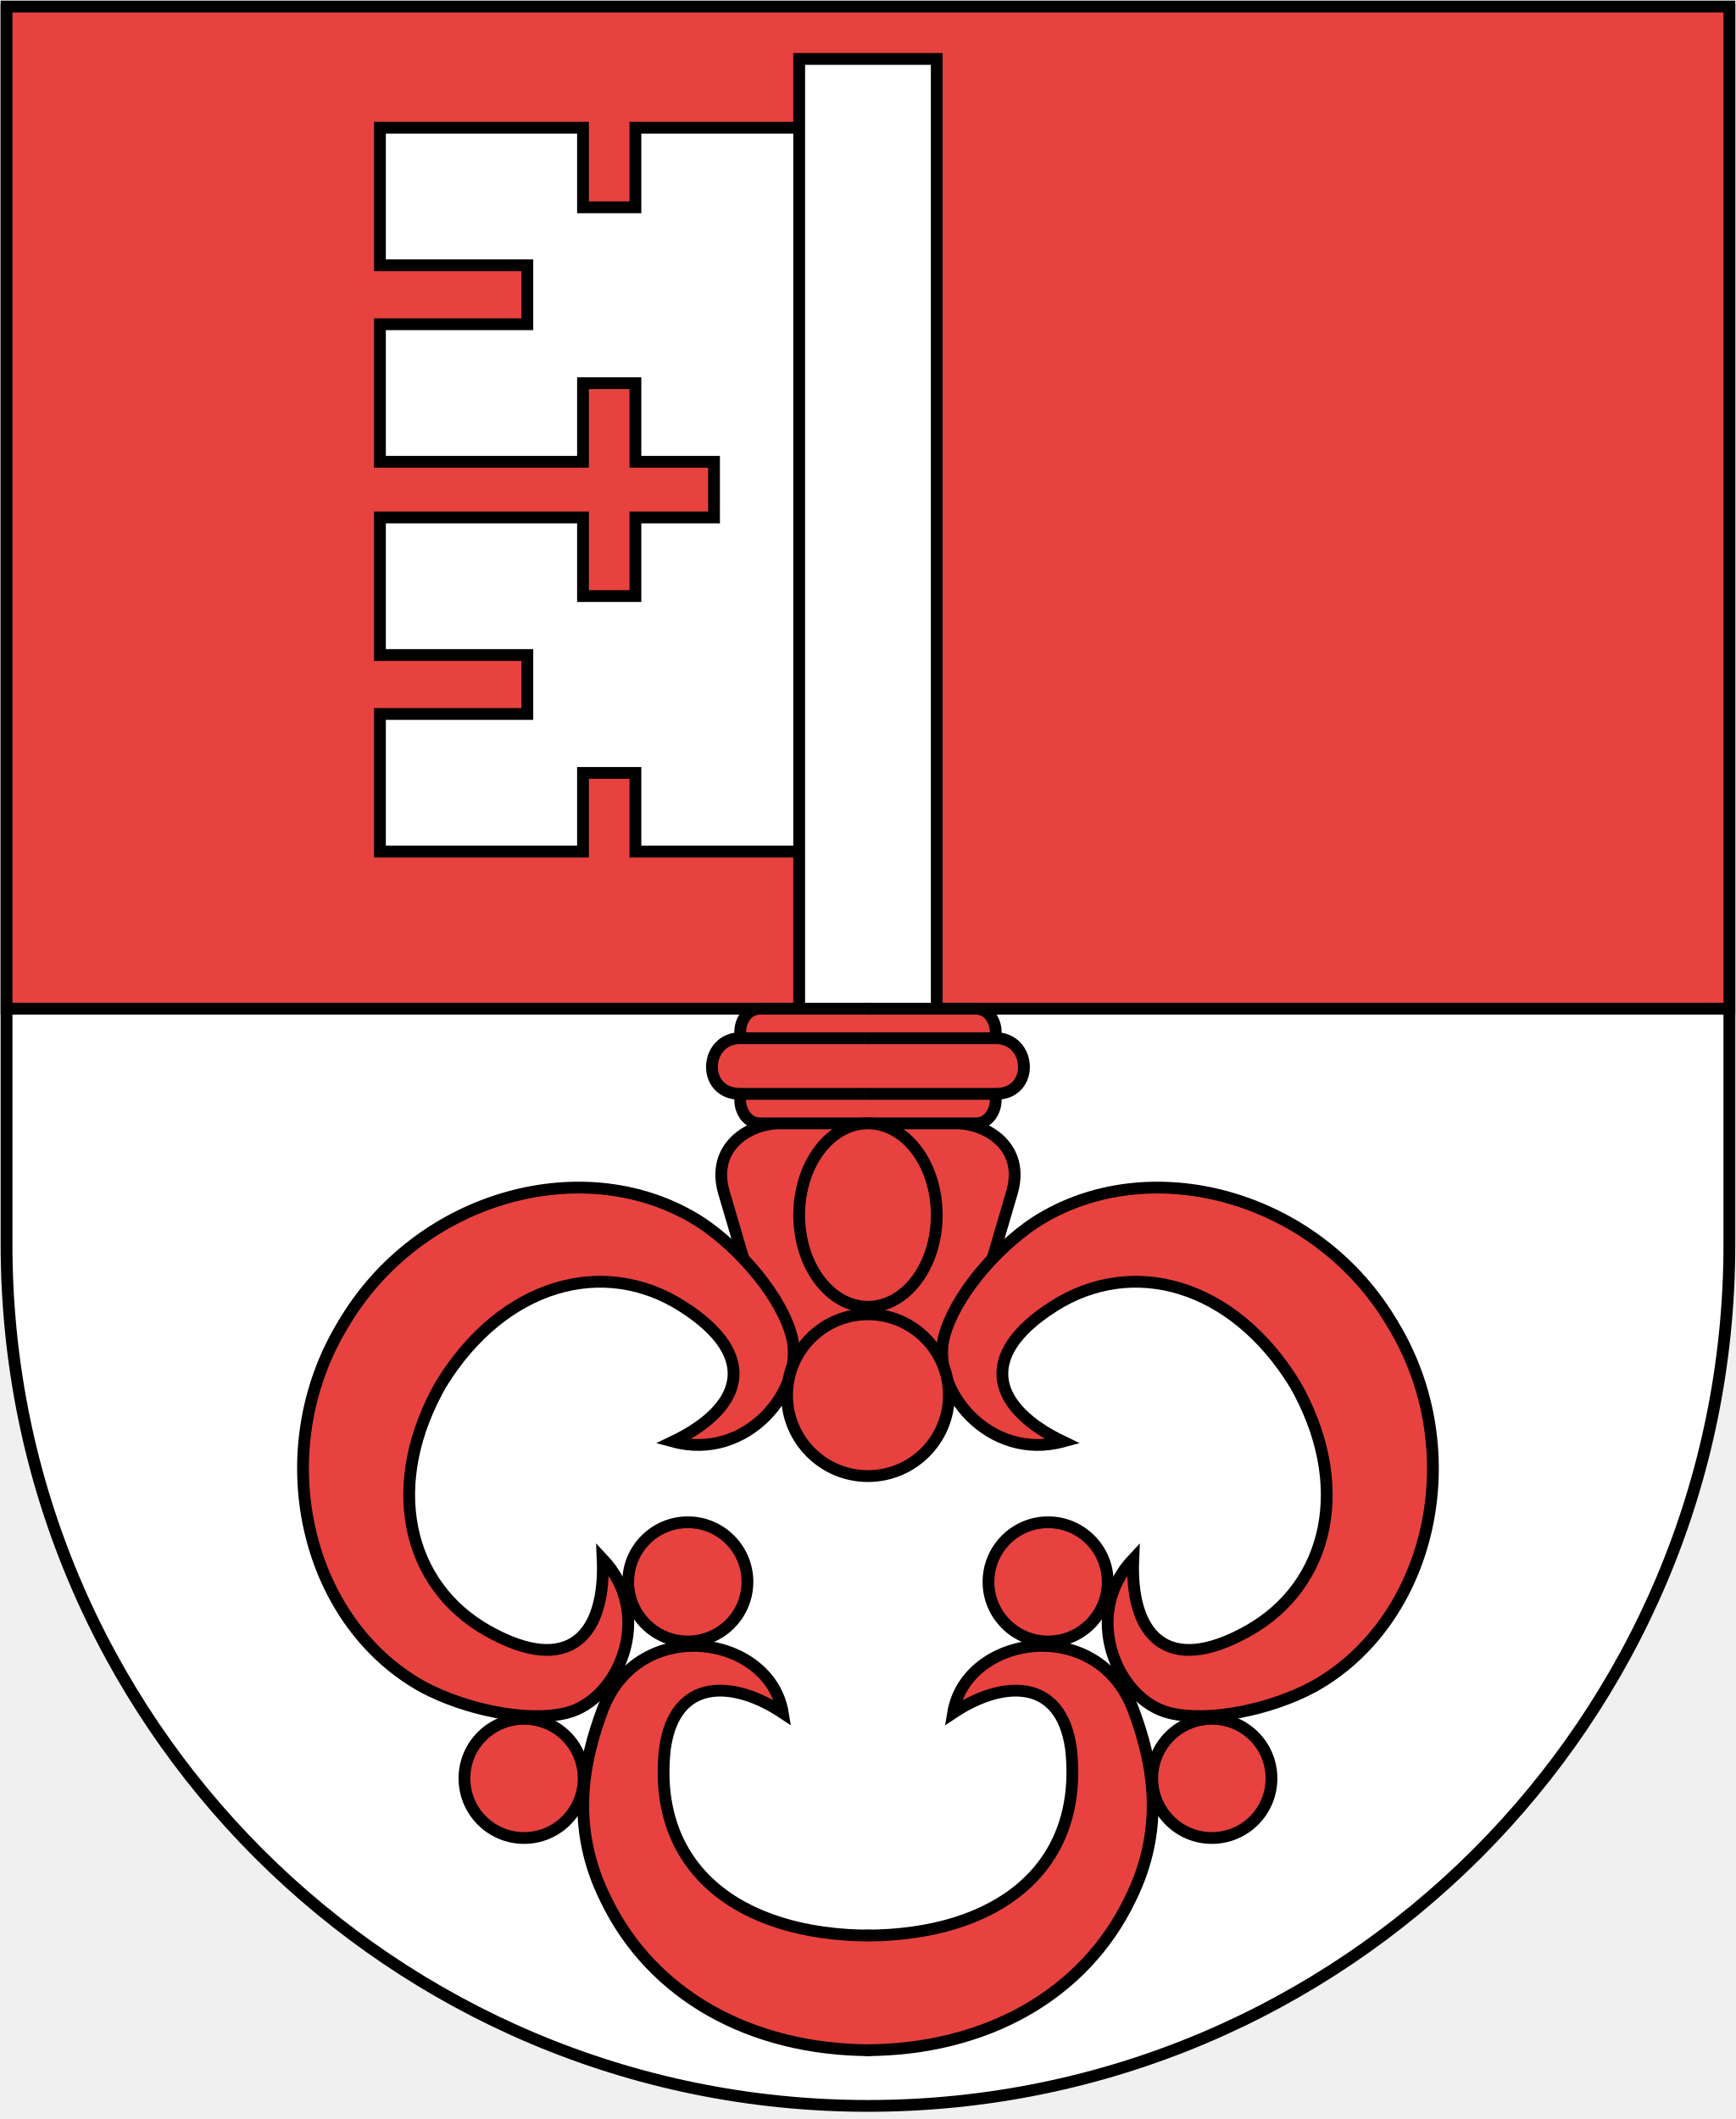
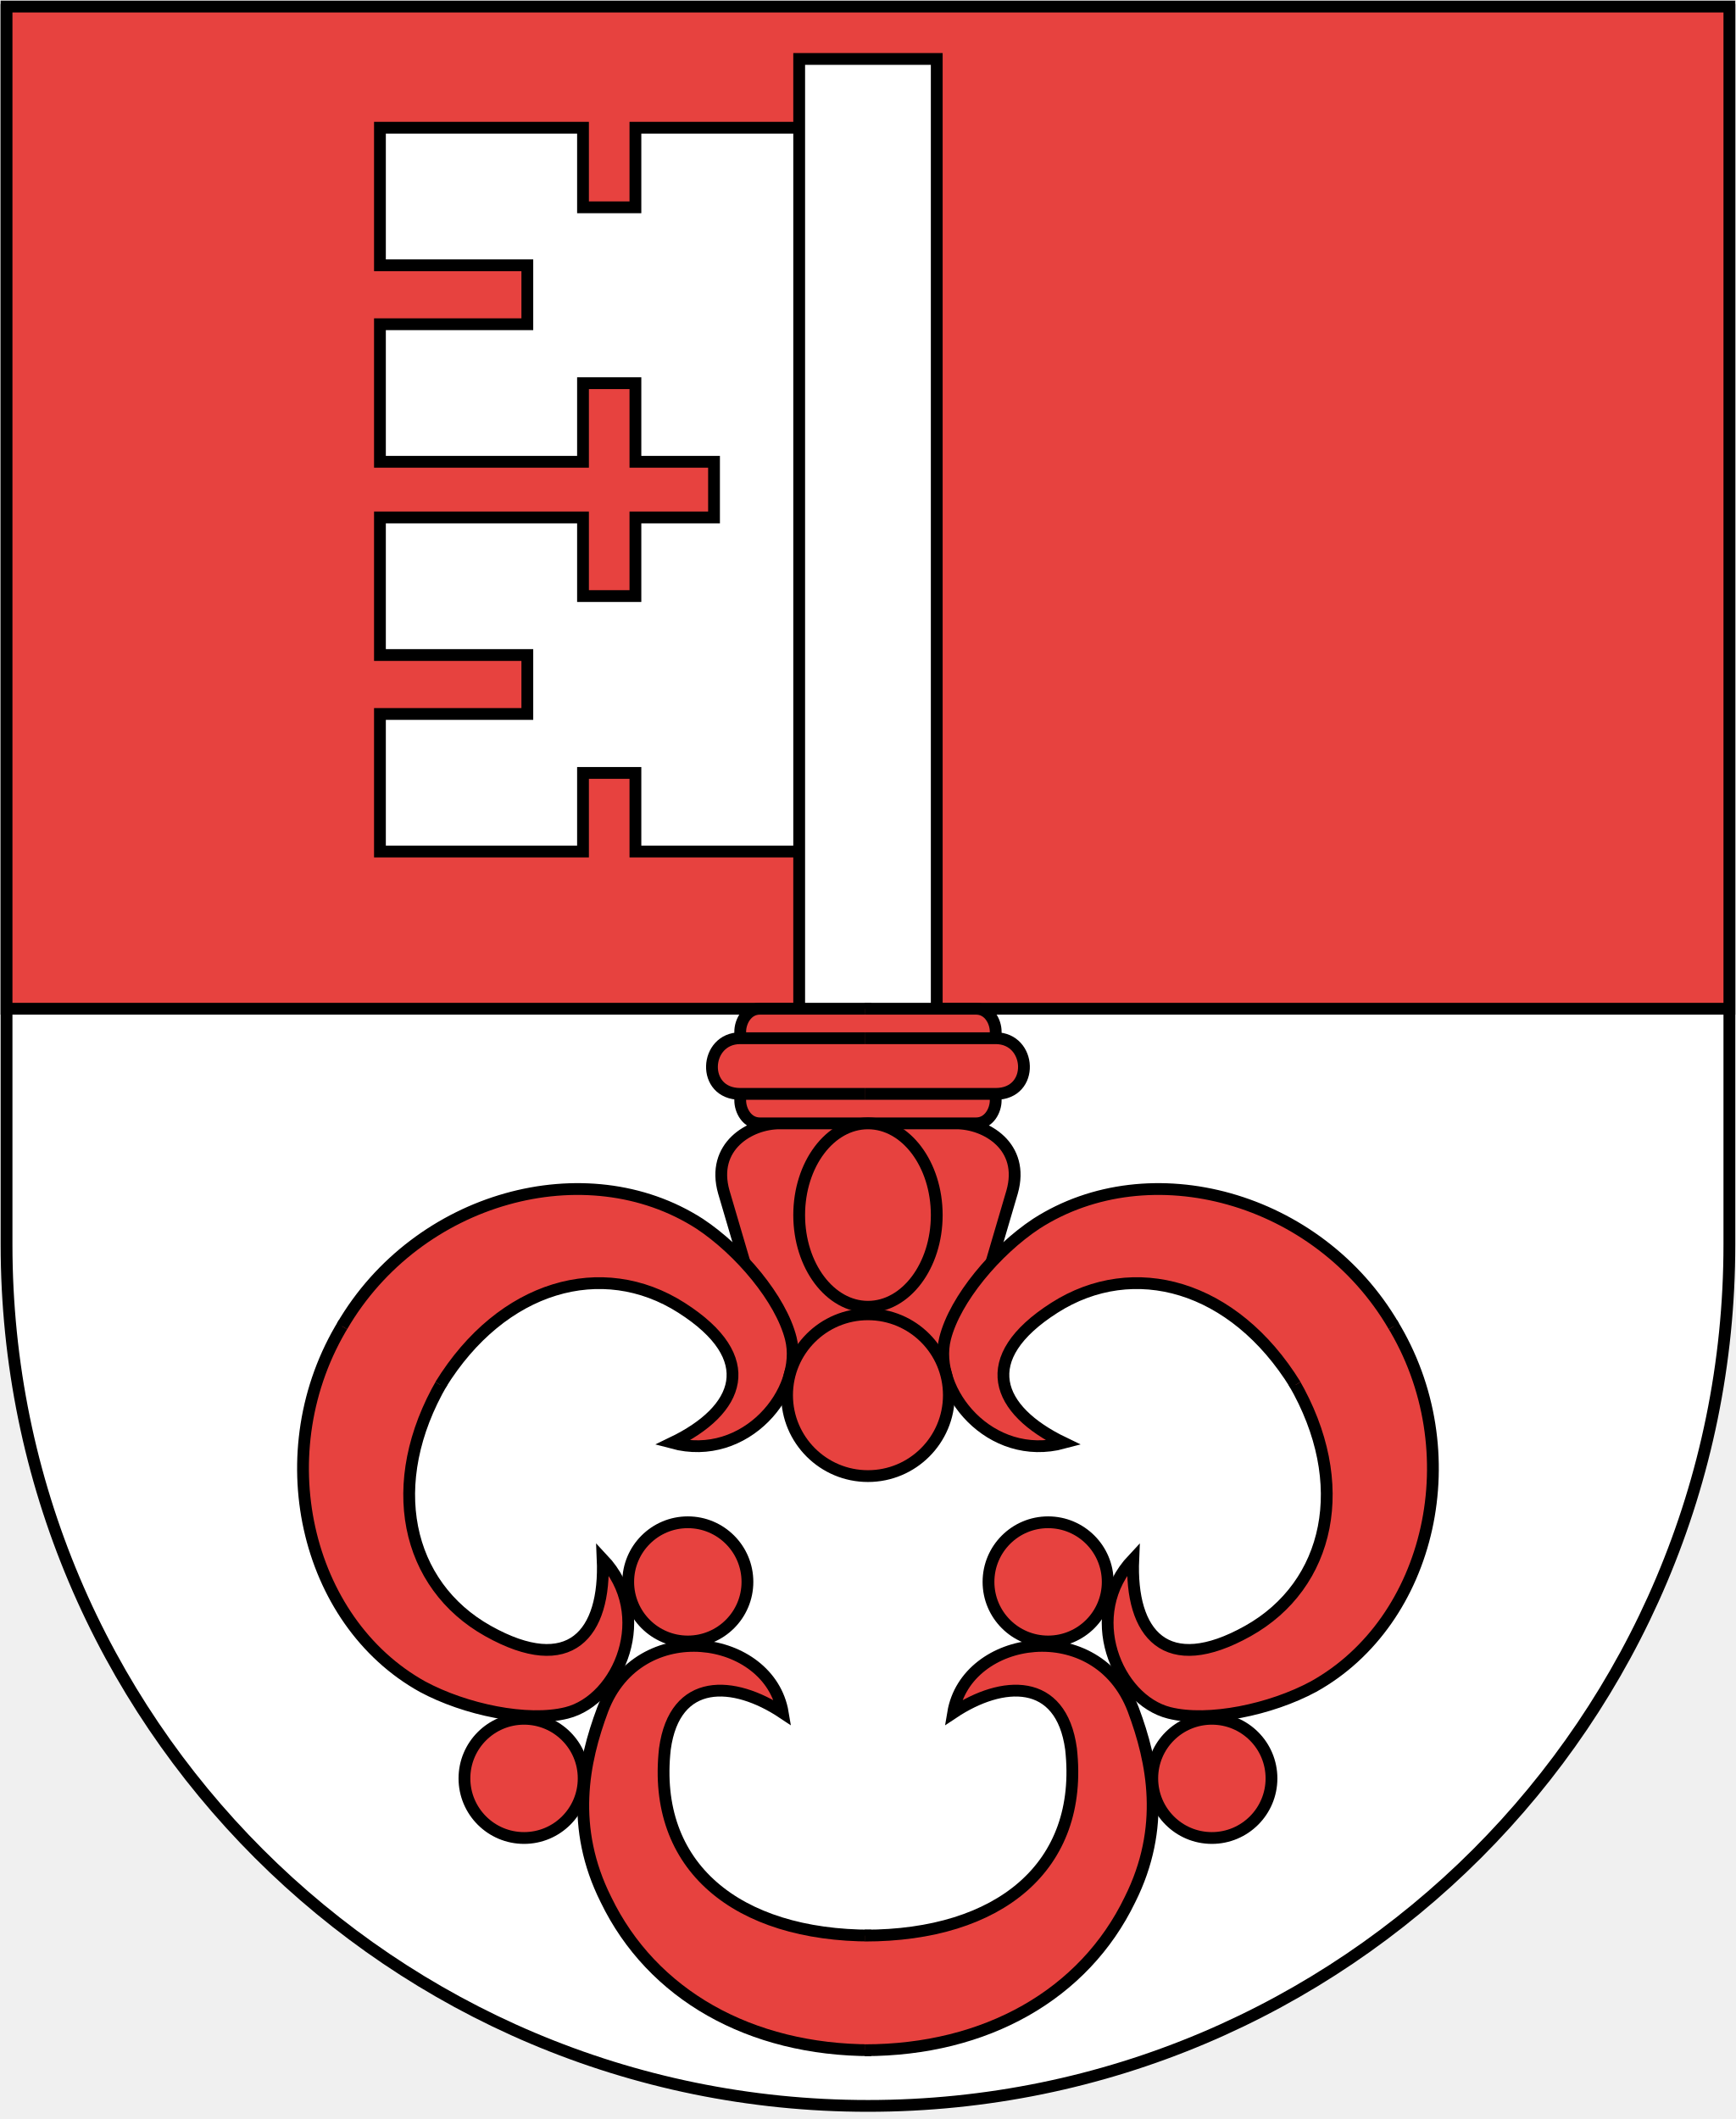
<svg xmlns="http://www.w3.org/2000/svg" xmlns:xlink="http://www.w3.org/1999/xlink" width="530" height="647">
  <path fill="#fff" d="M2 3v377a263 263 0 0 0 526 0V3Z" style="stroke:#000;stroke-width:3.6" />
  <path d="M528 2H2v306h526z" style="fill:#e7423f;stroke:#000;stroke-width:3.6;fill-opacity:1" />
  <path fill="#fff" d="M286 324V18h-42v306m0-285h-50v24.3h-16V39h-62v42h45v18h-45v42h62v-24h16v24h24v17h-24v24h-16v-24h-62v42h45v18h-45v42h62v-24h16v24h50" style="stroke:#000;stroke-width:3.6" />
  <use xlink:href="#a" style="fill:#d32;stroke:#000;stroke-width:3.6" transform="matrix(-1 0 0 1 530 0)" />
  <g id="a" style="fill:#e7423f;stroke:#000;stroke-width:3.6;fill-opacity:1">
    <path id="b" d="M395 422c18 31 11 62-14 76s-36 1-35-22c-16 17-5 43 11 47 12 3 31-1 44-8 36-20 48-72 24-111" style="fill:#e7423f;fill-opacity:1" />
    <path d="M264 343h34c4 0 6-4 6-7v-21c0-3-2-7-6-7h-34m0 318c37 0 67-17 81-46 11-22 7-42 1-58-11-29-51-23-55 1 15-10 33-11 36 11 4 36-22 57-63 57m1-248h27c9 0 21 7 17 21l-15 51h-29" style="fill:#e7423f;fill-opacity:1" />
-     <use xlink:href="#b" style="fill:#e7423f;fill-opacity:1" transform="matrix(.472 -.882 -.882 -.472 581 970)" />
+     <use xlink:href="#b" style="fill:#e7423f;fill-opacity:1" transform="rotate(118.2 0 659)scale(-1 1)" />
    <path d="M264 334h40c12 0 11-17 0-17h-40" style="fill:#e7423f;fill-opacity:1" />
    <circle cx="320" cy="483" r="18.2" style="fill:#e7423f;fill-opacity:1" />
    <circle cx="370" cy="543" r="18.2" style="fill:#e7423f;fill-opacity:1" />
  </g>
  <ellipse cx="265" cy="371" rx="21" ry="28" style="fill:#e7423f;stroke:#000;stroke-width:3.6;fill-opacity:1" />
  <circle cx="265" cy="426" r="24.7" style="fill:#e7423f;stroke:#000;stroke-width:3.6;fill-opacity:1" />
</svg>
